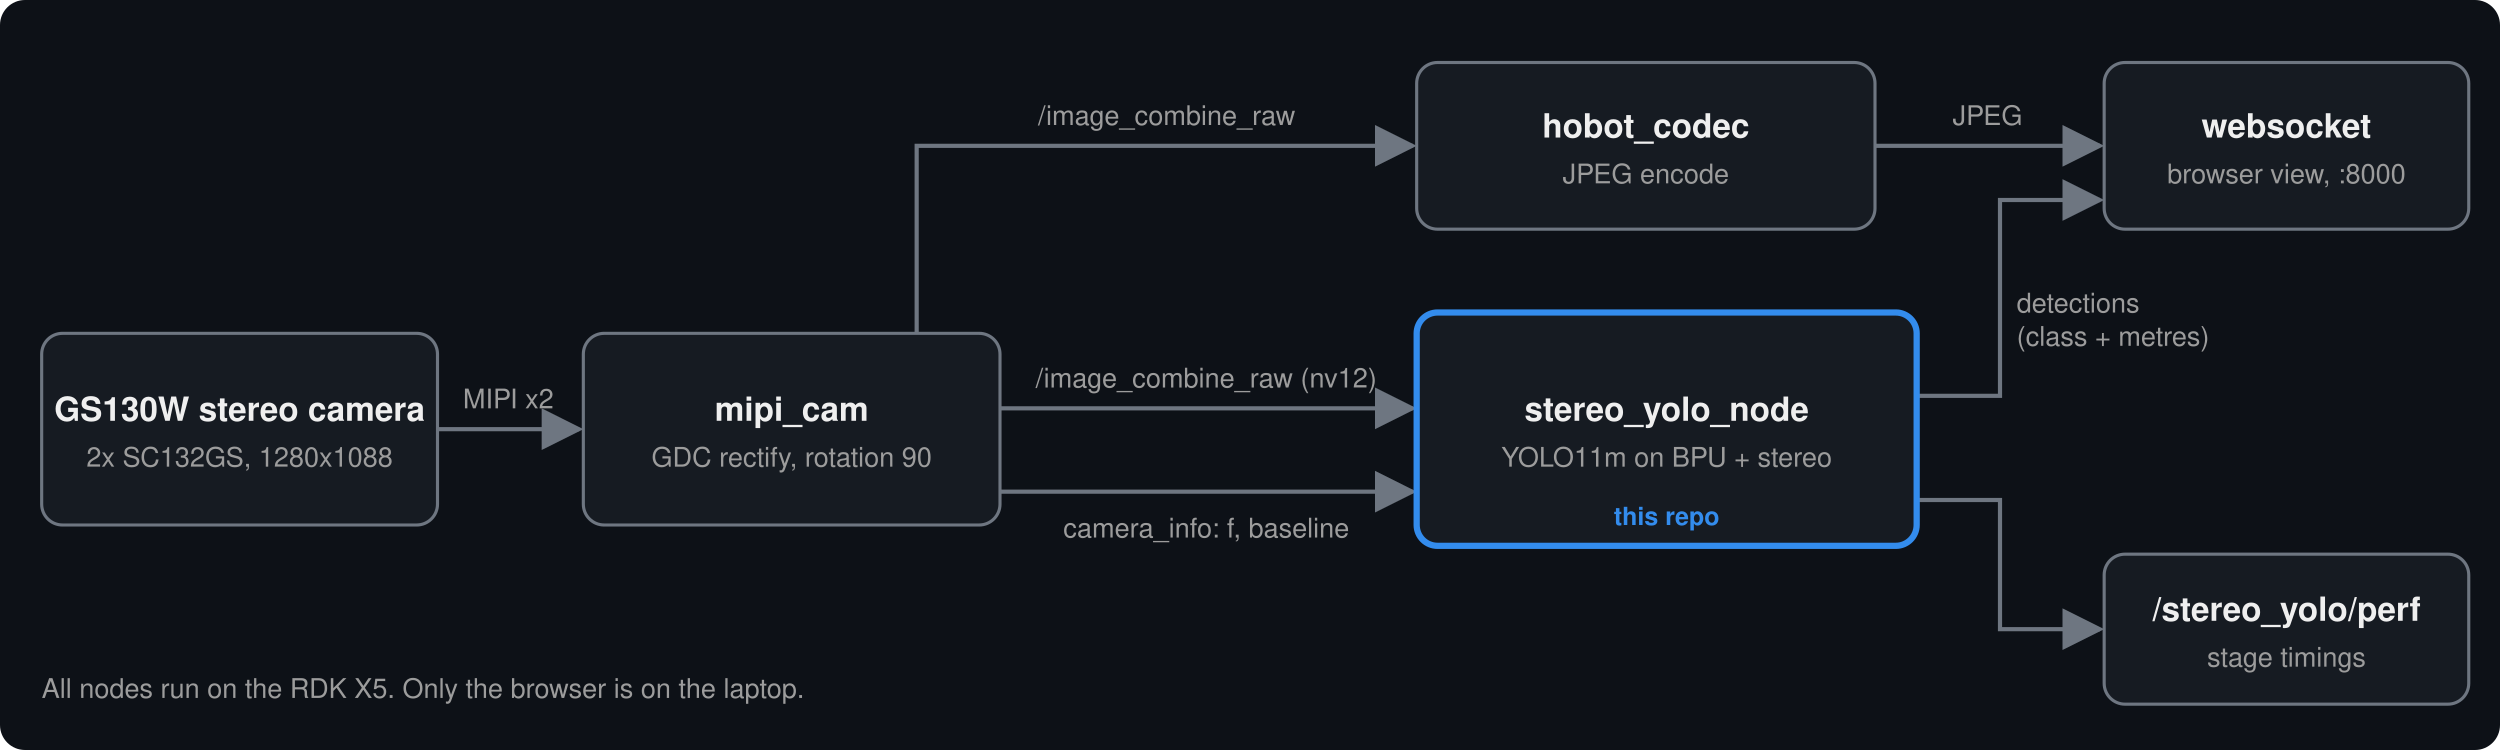
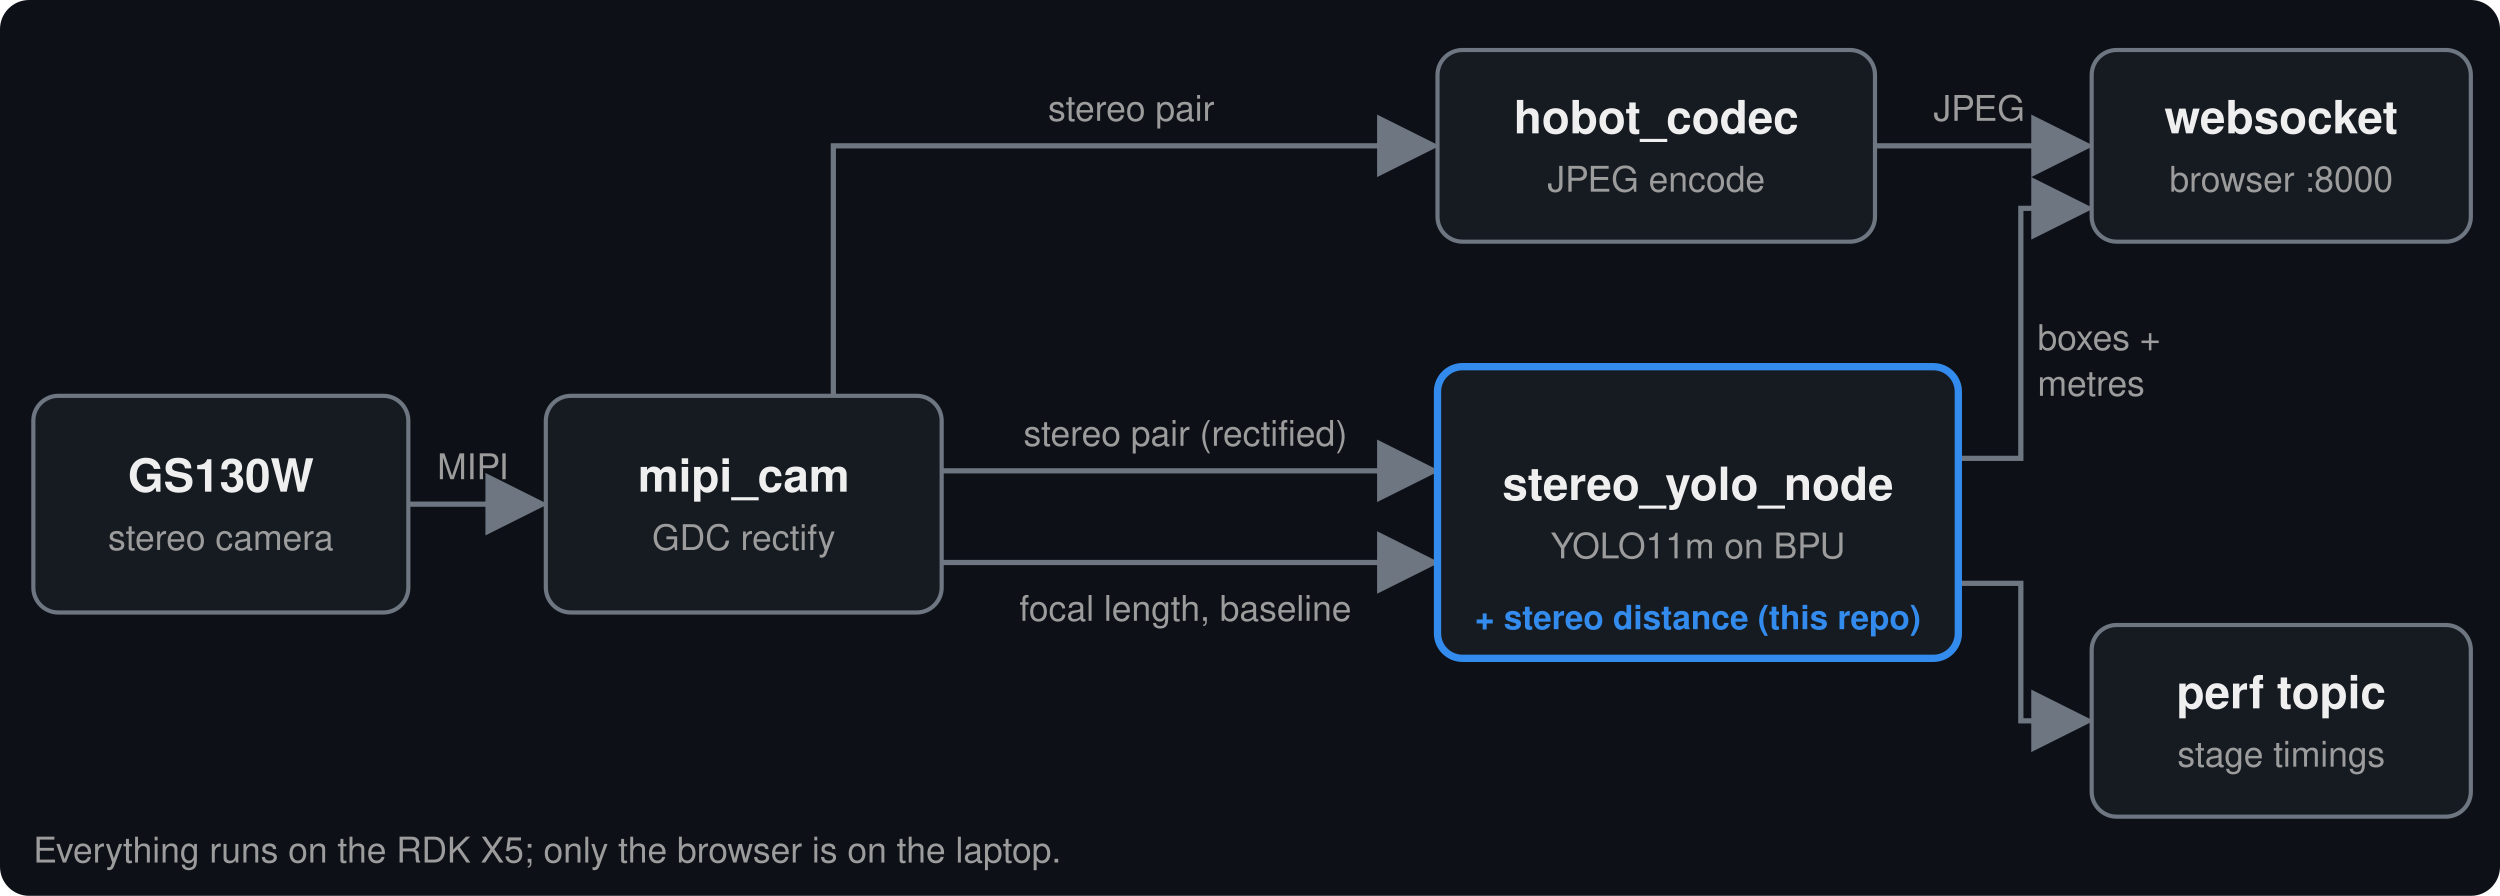
- <svg xmlns="http://www.w3.org/2000/svg" width="1200" height="360" viewBox="0 0 1200 360" font-family="-apple-system,Segoe UI,Helvetica,Arial,sans-serif">
-   <rect width="1200" height="360" rx="12" fill="#0d1117" />
+ <svg xmlns="http://www.w3.org/2000/svg" width="1200" height="430" viewBox="0 0 1200 430" font-family="-apple-system,Segoe UI,Helvetica,Arial,sans-serif">
+   <rect width="1200" height="430" rx="14" fill="#0d1117" />
  <defs>
-     <marker id="a" markerWidth="10" markerHeight="10" refX="9" refY="5" orient="auto">
-       <path d="M0,0 L10,5 L0,10 z" fill="#6e7681" />
+     <marker id="a" markerWidth="12" markerHeight="12" refX="10" refY="6" orient="auto">
+       <path d="M0,0 L12,6 L0,12 z" fill="#6e7681" />
    </marker>
  </defs>
-   <path d="M210,206 L278,206" fill="none" stroke="#6e7681" stroke-width="2" marker-end="url(#a)" />
-   <text x="244" y="196" font-size="13" fill="#9c9c9c" text-anchor="middle">MIPI x2</text>
-   <path d="M480,196 L678,196" fill="none" stroke="#6e7681" stroke-width="2" marker-end="url(#a)" />
-   <text x="579" y="186" font-size="13" fill="#9c9c9c" text-anchor="middle">/image_combine_raw (nv12)</text>
-   <path d="M480,236 L678,236" fill="none" stroke="#6e7681" stroke-width="2" marker-end="url(#a)" />
-   <text x="579" y="258" font-size="13" fill="#9c9c9c" text-anchor="middle">camera_info: f, baseline</text>
-   <path d="M440,160 L440,70 L678,70" fill="none" stroke="#6e7681" stroke-width="2" marker-end="url(#a)" />
-   <text x="560" y="60" font-size="13" fill="#9c9c9c" text-anchor="middle">/image_combine_raw</text>
-   <path d="M900,70 L1008,70" fill="none" stroke="#6e7681" stroke-width="2" marker-end="url(#a)" />
-   <text x="954" y="60" font-size="13" fill="#9c9c9c" text-anchor="middle">JPEG</text>
-   <path d="M920,190 L960,190 L960,96 L1008,96" fill="none" stroke="#6e7681" stroke-width="2" marker-end="url(#a)" />
-   <text x="0" y="0" font-size="13" fill="#9c9c9c" text-anchor="middle" />
-   <text x="968" y="150" font-size="13" fill="#9c9c9c">detections</text>
-   <text x="968" y="166" font-size="13" fill="#9c9c9c">(class + metres)</text>
-   <path d="M920,240 L960,240 L960,302 L1008,302" fill="none" stroke="#6e7681" stroke-width="2" marker-end="url(#a)" />
-   <text x="0" y="0" font-size="13" fill="#9c9c9c" text-anchor="middle" />
-   <rect x="20" y="160" width="190" height="92" rx="10" fill="#161b22" stroke="#6e7681" stroke-width="1.5" />
-   <text x="115.0" y="202.0" font-size="16" font-weight="600" fill="#efefef" text-anchor="middle">GS130W stereo camera</text>
-   <text x="115.0" y="224.0" font-size="13" fill="#9c9c9c" text-anchor="middle">2x SC132GS, 1280x1088</text>
-   <rect x="280" y="160" width="200" height="92" rx="10" fill="#161b22" stroke="#6e7681" stroke-width="1.5" />
-   <text x="380.0" y="202.0" font-size="16" font-weight="600" fill="#efefef" text-anchor="middle">mipi_cam</text>
-   <text x="380.0" y="224.0" font-size="13" fill="#9c9c9c" text-anchor="middle">GDC rectify, rotation 90</text>
-   <rect x="680" y="30" width="220" height="80" rx="10" fill="#161b22" stroke="#6e7681" stroke-width="1.5" />
-   <text x="790.0" y="66.0" font-size="16" font-weight="600" fill="#efefef" text-anchor="middle">hobot_codec</text>
-   <text x="790.0" y="88.0" font-size="13" fill="#9c9c9c" text-anchor="middle">JPEG encode</text>
-   <rect x="680" y="150" width="240" height="112" rx="10" fill="#161b22" stroke="#338ced" stroke-width="3" />
-   <text x="800.0" y="202.0" font-size="16" font-weight="600" fill="#efefef" text-anchor="middle">stereo_yolo_node</text>
-   <text x="800.0" y="224.0" font-size="13" fill="#9c9c9c" text-anchor="middle">YOLO11m on BPU + stereo</text>
-   <text x="800.0" y="252" font-size="12" font-weight="600" fill="#338ced" text-anchor="middle">this repo</text>
-   <rect x="1010" y="30" width="175" height="80" rx="10" fill="#161b22" stroke="#6e7681" stroke-width="1.5" />
-   <text x="1097.5" y="66.0" font-size="16" font-weight="600" fill="#efefef" text-anchor="middle">websocket</text>
-   <text x="1097.5" y="88.0" font-size="13" fill="#9c9c9c" text-anchor="middle">browser view, :8000</text>
-   <rect x="1010" y="266" width="175" height="72" rx="10" fill="#161b22" stroke="#6e7681" stroke-width="1.5" />
-   <text x="1097.5" y="298.0" font-size="16" font-weight="600" fill="#efefef" text-anchor="middle">/stereo_yolo/perf</text>
-   <text x="1097.5" y="320.0" font-size="13" fill="#9c9c9c" text-anchor="middle">stage timings</text>
-   <text x="20" y="335" font-size="13" fill="#9c9c9c">All nodes run on the RDK X5. Only the browser is on the laptop.</text>
+   <path d="M196,242 L258,242" fill="none" stroke="#6e7681" stroke-width="2.5" marker-end="url(#a)" />
+   <text x="227" y="230" font-size="17" fill="#9c9c9c" text-anchor="middle">MIPI</text>
+   <path d="M452,226 L686,226" fill="none" stroke="#6e7681" stroke-width="2.5" marker-end="url(#a)" />
+   <text x="569" y="214" font-size="17" fill="#9c9c9c" text-anchor="middle">stereo pair (rectified)</text>
+   <path d="M452,270 L686,270" fill="none" stroke="#6e7681" stroke-width="2.5" marker-end="url(#a)" />
+   <text x="569" y="298" font-size="17" fill="#9c9c9c" text-anchor="middle">focal length, baseline</text>
+   <path d="M400,190 L400,70 L686,70" fill="none" stroke="#6e7681" stroke-width="2.5" marker-end="url(#a)" />
+   <text x="543" y="58" font-size="17" fill="#9c9c9c" text-anchor="middle">stereo pair</text>
+   <path d="M900,70 L1000,70" fill="none" stroke="#6e7681" stroke-width="2.5" marker-end="url(#a)" />
+   <text x="950" y="58" font-size="17" fill="#9c9c9c" text-anchor="middle">JPEG</text>
+   <path d="M940,220 L970,220 L970,100 L1000,100" fill="none" stroke="#6e7681" stroke-width="2.5" marker-end="url(#a)" />
+   <text x="978" y="168" font-size="17" fill="#9c9c9c">boxes +</text>
+   <text x="978" y="190" font-size="17" fill="#9c9c9c">metres</text>
+   <path d="M940,280 L970,280 L970,346 L1000,346" fill="none" stroke="#6e7681" stroke-width="2.5" marker-end="url(#a)" />
+   <rect x="16" y="190" width="180" height="104" rx="12" fill="#161b22" stroke="#6e7681" stroke-width="2" />
+   <text x="106.0" y="236.0" font-size="22" font-weight="600" fill="#efefef" text-anchor="middle">GS130W</text>
+   <text x="106.0" y="264.0" font-size="17" fill="#9c9c9c" text-anchor="middle">stereo camera</text>
+   <rect x="262" y="190" width="190" height="104" rx="12" fill="#161b22" stroke="#6e7681" stroke-width="2" />
+   <text x="357.0" y="236.0" font-size="22" font-weight="600" fill="#efefef" text-anchor="middle">mipi_cam</text>
+   <text x="357.0" y="264.0" font-size="17" fill="#9c9c9c" text-anchor="middle">GDC rectify</text>
+   <rect x="690" y="24" width="210" height="92" rx="12" fill="#161b22" stroke="#6e7681" stroke-width="2" />
+   <text x="795.0" y="64.0" font-size="22" font-weight="600" fill="#efefef" text-anchor="middle">hobot_codec</text>
+   <text x="795.0" y="92.0" font-size="17" fill="#9c9c9c" text-anchor="middle">JPEG encode</text>
+   <rect x="690" y="176" width="250" height="140" rx="12" fill="#161b22" stroke="#338ced" stroke-width="3.5" />
+   <text x="815.0" y="240.0" font-size="22" font-weight="600" fill="#efefef" text-anchor="middle">stereo_yolo_node</text>
+   <text x="815.0" y="268.0" font-size="17" fill="#9c9c9c" text-anchor="middle">YOLO11m on BPU</text>
+   <text x="815.0" y="302" font-size="16" font-weight="700" fill="#338ced" text-anchor="middle">+ stereo distance (this repo)</text>
+   <rect x="1004" y="24" width="182" height="92" rx="12" fill="#161b22" stroke="#6e7681" stroke-width="2" />
+   <text x="1095.0" y="64.0" font-size="22" font-weight="600" fill="#efefef" text-anchor="middle">websocket</text>
+   <text x="1095.0" y="92.0" font-size="17" fill="#9c9c9c" text-anchor="middle">browser :8000</text>
+   <rect x="1004" y="300" width="182" height="92" rx="12" fill="#161b22" stroke="#6e7681" stroke-width="2" />
+   <text x="1095.0" y="340.0" font-size="22" font-weight="600" fill="#efefef" text-anchor="middle">perf topic</text>
+   <text x="1095.0" y="368.0" font-size="17" fill="#9c9c9c" text-anchor="middle">stage timings</text>
+   <text x="16" y="414" font-size="17" fill="#9c9c9c">Everything runs on the RDK X5; only the browser is on the laptop.</text>
</svg>
